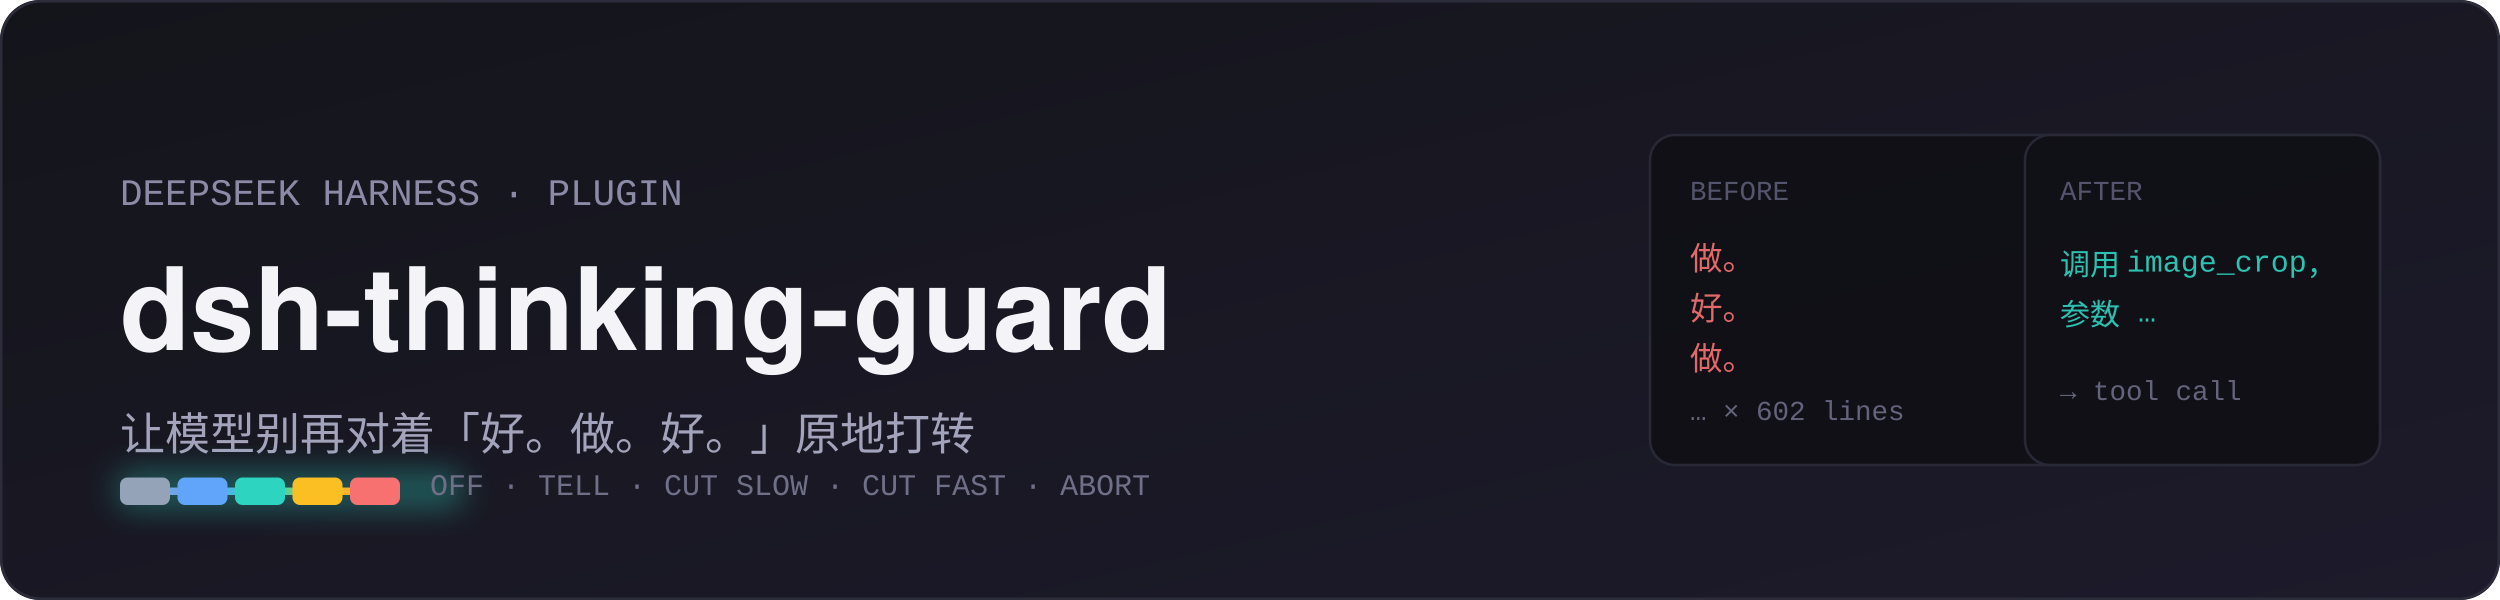
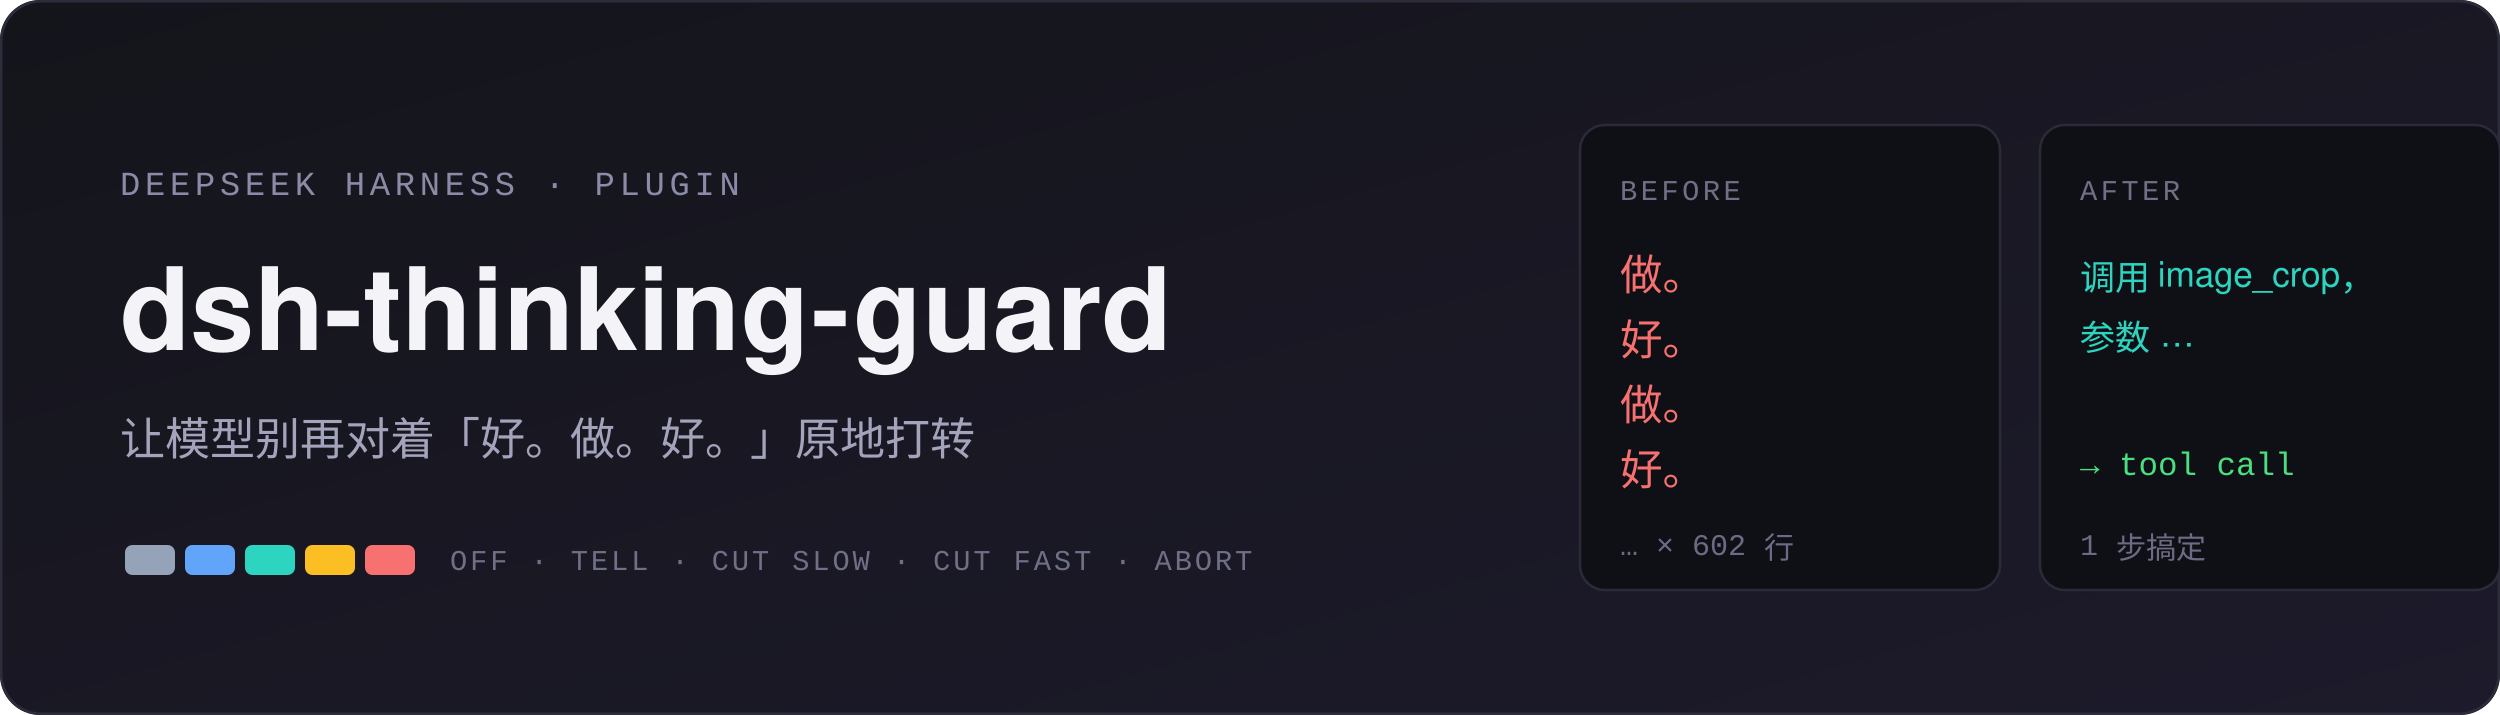
- <svg xmlns="http://www.w3.org/2000/svg" width="1000" height="240" viewBox="0 0 1000 240" role="img" aria-label="dsh-thinking-guard">
+ <svg xmlns="http://www.w3.org/2000/svg" width="1000" height="286" viewBox="0 0 1000 286" role="img" aria-label="dsh-thinking-guard">
  <defs>
    <linearGradient id="bg" x1="0" y1="0" x2="1" y2="1">
      <stop offset="0%" stop-color="#14151b" />
      <stop offset="100%" stop-color="#1d1a2b" />
    </linearGradient>
    <linearGradient id="ramp" x1="0" y1="0" x2="1" y2="0">
      <stop offset="0%" stop-color="#94a3b8" />
      <stop offset="28%" stop-color="#60a5fa" />
      <stop offset="54%" stop-color="#2dd4bf" />
      <stop offset="78%" stop-color="#fbbf24" />
      <stop offset="100%" stop-color="#f87171" />
    </linearGradient>
-     <filter id="soft" x="-30%" y="-60%" width="160%" height="220%">
-       <feGaussianBlur stdDeviation="6" />
-     </filter>
  </defs>
-   <rect width="1000" height="240" rx="16" fill="url(#bg)" />
-   <rect x="0.5" y="0.5" width="999" height="239" rx="16" fill="none" stroke="#2c2c3a" />
-   <text x="48" y="82" font-family="ui-monospace,SFMono-Regular,'SF Mono',Consolas,'Liberation Mono',Menlo,'Microsoft YaHei',monospace" font-size="15" fill="#8b8ba7">DEEPSEEK HARNESS · PLUGIN</text>
+   <rect width="1000" height="286" rx="16" fill="url(#bg)" />
+   <rect x="0.5" y="0.5" width="999" height="285" rx="16" fill="none" stroke="#2c2c3a" />
+   <text x="48" y="78" font-family="ui-monospace,SFMono-Regular,'SF Mono',Consolas,'Liberation Mono',Menlo,'Microsoft YaHei',monospace" font-size="13.5" fill="#8b8ba7" letter-spacing="0.14em">DEEPSEEK HARNESS · PLUGIN</text>
  <text x="48" y="140" font-family="-apple-system,BlinkMacSystemFont,'Segoe UI','PingFang SC','Hiragino Sans GB','Microsoft YaHei','Noto Sans SC',Helvetica,Arial,sans-serif" font-size="46" font-weight="700" fill="#f4f4f8">dsh-thinking-guard</text>
-   <text x="48" y="180" font-family="-apple-system,BlinkMacSystemFont,'Segoe UI','PingFang SC','Hiragino Sans GB','Microsoft YaHei','Noto Sans SC',Helvetica,Arial,sans-serif" font-size="18" fill="#a3a3bb">让模型别再对着「好。做。好。」原地打转</text>
-   <g transform="translate(48,198)">
-     <rect x="-2" y="-10" width="140" height="16" rx="8" fill="#2dd4bf" opacity="0.35" filter="url(#soft)" />
-     <rect x="0" y="-3" width="112" height="3" rx="1.5" fill="url(#ramp)" />
-     <g>
-       <rect x="0" y="-7" width="20" height="11" rx="3" fill="#94a3b8" />
-       <rect x="23" y="-7" width="20" height="11" rx="3" fill="#60a5fa" />
-       <rect x="46" y="-7" width="20" height="11" rx="3" fill="#2dd4bf" />
-       <rect x="69" y="-7" width="20" height="11" rx="3" fill="#fbbf24" />
-       <rect x="92" y="-7" width="20" height="11" rx="3" fill="#f87171" />
-     </g>
+   <text x="48" y="182" font-family="-apple-system,BlinkMacSystemFont,'Segoe UI','PingFang SC','Hiragino Sans GB','Microsoft YaHei','Noto Sans SC',Helvetica,Arial,sans-serif" font-size="18" fill="#a3a3bb">让模型别再对着「好。做。好。」原地打转</text>
+   <g transform="translate(50,224)">
+     <rect x="0" y="-6" width="20" height="12" rx="3" fill="#94a3b8" />
+     <rect x="24" y="-6" width="20" height="12" rx="3" fill="#60a5fa" />
+     <rect x="48" y="-6" width="20" height="12" rx="3" fill="#2dd4bf" />
+     <rect x="72" y="-6" width="20" height="12" rx="3" fill="#fbbf24" />
+     <rect x="96" y="-6" width="20" height="12" rx="3" fill="#f87171" />
+     <text x="130" y="4" font-family="ui-monospace,SFMono-Regular,'SF Mono',Consolas,'Liberation Mono',Menlo,'Microsoft YaHei',monospace" font-size="11.5" fill="#6f6f88" letter-spacing="0.1em">OFF · TELL · CUT SLOW · CUT FAST · ABORT</text>
  </g>
-   <text x="172" y="198" font-family="ui-monospace,SFMono-Regular,'SF Mono',Consolas,'Liberation Mono',Menlo,'Microsoft YaHei',monospace" font-size="12" fill="#6f6f88">OFF · TELL · CUT SLOW · CUT FAST · ABORT</text>
-   <g transform="translate(660,54)" opacity="0.9">
-     <rect x="0" y="0" width="292" height="132" rx="10" fill="#0f1015" stroke="#2a2a38" />
-     <text x="16" y="26" font-family="ui-monospace,SFMono-Regular,'SF Mono',Consolas,'Liberation Mono',Menlo,'Microsoft YaHei',monospace" font-size="11" fill="#5b5b74">BEFORE</text>
-     <text x="16" y="54" font-family="ui-monospace,SFMono-Regular,'SF Mono',Consolas,'Liberation Mono',Menlo,'Microsoft YaHei',monospace" font-size="13" fill="#f87171">做。</text>
-     <text x="16" y="74" font-family="ui-monospace,SFMono-Regular,'SF Mono',Consolas,'Liberation Mono',Menlo,'Microsoft YaHei',monospace" font-size="13" fill="#f87171">好。</text>
-     <text x="16" y="94" font-family="ui-monospace,SFMono-Regular,'SF Mono',Consolas,'Liberation Mono',Menlo,'Microsoft YaHei',monospace" font-size="13" fill="#f87171">做。</text>
-     <text x="16" y="114" font-family="ui-monospace,SFMono-Regular,'SF Mono',Consolas,'Liberation Mono',Menlo,'Microsoft YaHei',monospace" font-size="11" fill="#6b6b85">… × 602 lines</text>
-     <g transform="translate(150,0)">
-       <rect x="0" y="0" width="142" height="132" rx="10" fill="#0f1015" stroke="#2a2a38" />
-       <text x="14" y="26" font-family="ui-monospace,SFMono-Regular,'SF Mono',Consolas,'Liberation Mono',Menlo,'Microsoft YaHei',monospace" font-size="11" fill="#5b5b74">AFTER</text>
-       <text x="14" y="56" font-family="ui-monospace,SFMono-Regular,'SF Mono',Consolas,'Liberation Mono',Menlo,'Microsoft YaHei',monospace" font-size="12" fill="#2dd4bf">调用 image_crop，</text>
-       <text x="14" y="76" font-family="ui-monospace,SFMono-Regular,'SF Mono',Consolas,'Liberation Mono',Menlo,'Microsoft YaHei',monospace" font-size="12" fill="#2dd4bf">参数 …</text>
-       <text x="14" y="106" font-family="ui-monospace,SFMono-Regular,'SF Mono',Consolas,'Liberation Mono',Menlo,'Microsoft YaHei',monospace" font-size="11" fill="#6b6b85">→ tool call</text>
+   <g transform="translate(632,50)">
+     <rect x="0" y="0" width="168" height="186" rx="10" fill="#0f1015" stroke="#2a2a38" />
+     <text x="16" y="30" font-family="ui-monospace,SFMono-Regular,'SF Mono',Consolas,'Liberation Mono',Menlo,'Microsoft YaHei',monospace" font-size="11.5" fill="#6f6f88" letter-spacing="0.12em">BEFORE</text>
+     <text x="16" y="66" font-family="ui-monospace,SFMono-Regular,'SF Mono',Consolas,'Liberation Mono',Menlo,'Microsoft YaHei',monospace" font-size="17" fill="#f87171">做。</text>
+     <text x="16" y="92" font-family="ui-monospace,SFMono-Regular,'SF Mono',Consolas,'Liberation Mono',Menlo,'Microsoft YaHei',monospace" font-size="17" fill="#f87171">好。</text>
+     <text x="16" y="118" font-family="ui-monospace,SFMono-Regular,'SF Mono',Consolas,'Liberation Mono',Menlo,'Microsoft YaHei',monospace" font-size="17" fill="#f87171">做。</text>
+     <text x="16" y="144" font-family="ui-monospace,SFMono-Regular,'SF Mono',Consolas,'Liberation Mono',Menlo,'Microsoft YaHei',monospace" font-size="17" fill="#f87171">好。</text>
+     <text x="16" y="172" font-family="ui-monospace,SFMono-Regular,'SF Mono',Consolas,'Liberation Mono',Menlo,'Microsoft YaHei',monospace" font-size="12" fill="#6b6b85">… × 602 行</text>
+     <g transform="translate(184,0)">
+       <rect x="0" y="0" width="184" height="186" rx="10" fill="#0f1015" stroke="#2a2a38" />
+       <text x="16" y="30" font-family="ui-monospace,SFMono-Regular,'SF Mono',Consolas,'Liberation Mono',Menlo,'Microsoft YaHei',monospace" font-size="11.5" fill="#6f6f88" letter-spacing="0.12em">AFTER</text>
+       <text x="16" y="66" font-family="-apple-system,BlinkMacSystemFont,'Segoe UI','PingFang SC','Hiragino Sans GB','Microsoft YaHei','Noto Sans SC',Helvetica,Arial,sans-serif" font-size="14" fill="#2dd4bf">调用 image_crop，</text>
+       <text x="16" y="90" font-family="-apple-system,BlinkMacSystemFont,'Segoe UI','PingFang SC','Hiragino Sans GB','Microsoft YaHei','Noto Sans SC',Helvetica,Arial,sans-serif" font-size="14" fill="#2dd4bf">参数 …</text>
+       <text x="16" y="140" font-family="ui-monospace,SFMono-Regular,'SF Mono',Consolas,'Liberation Mono',Menlo,'Microsoft YaHei',monospace" font-size="13" fill="#4ade80">→ tool call</text>
+       <text x="16" y="172" font-family="ui-monospace,SFMono-Regular,'SF Mono',Consolas,'Liberation Mono',Menlo,'Microsoft YaHei',monospace" font-size="12" fill="#6b6b85">1 步搞定</text>
    </g>
  </g>
</svg>
